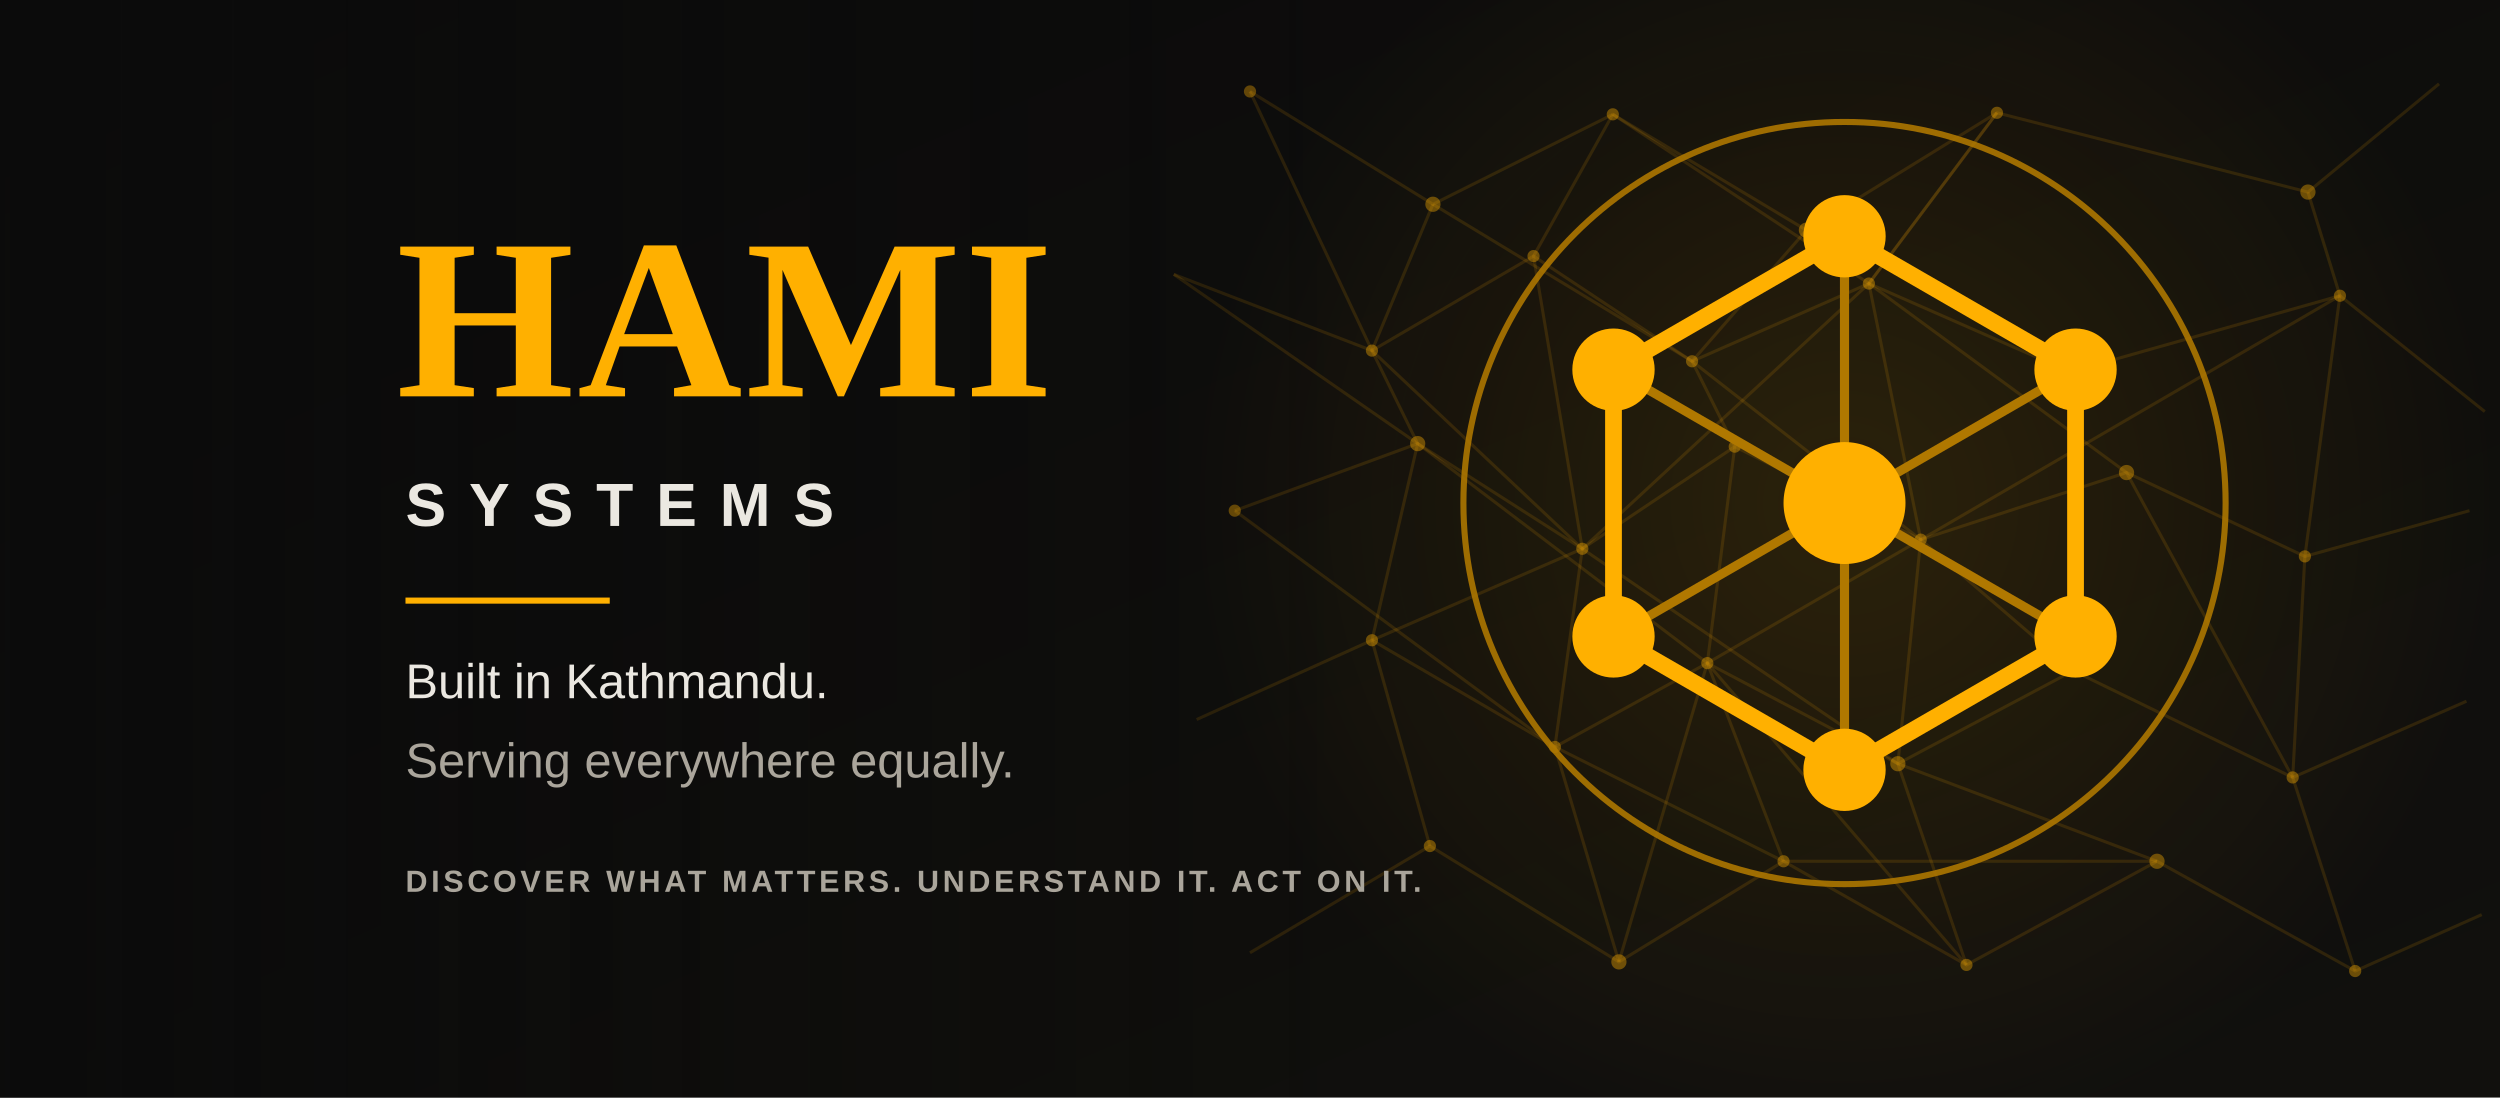
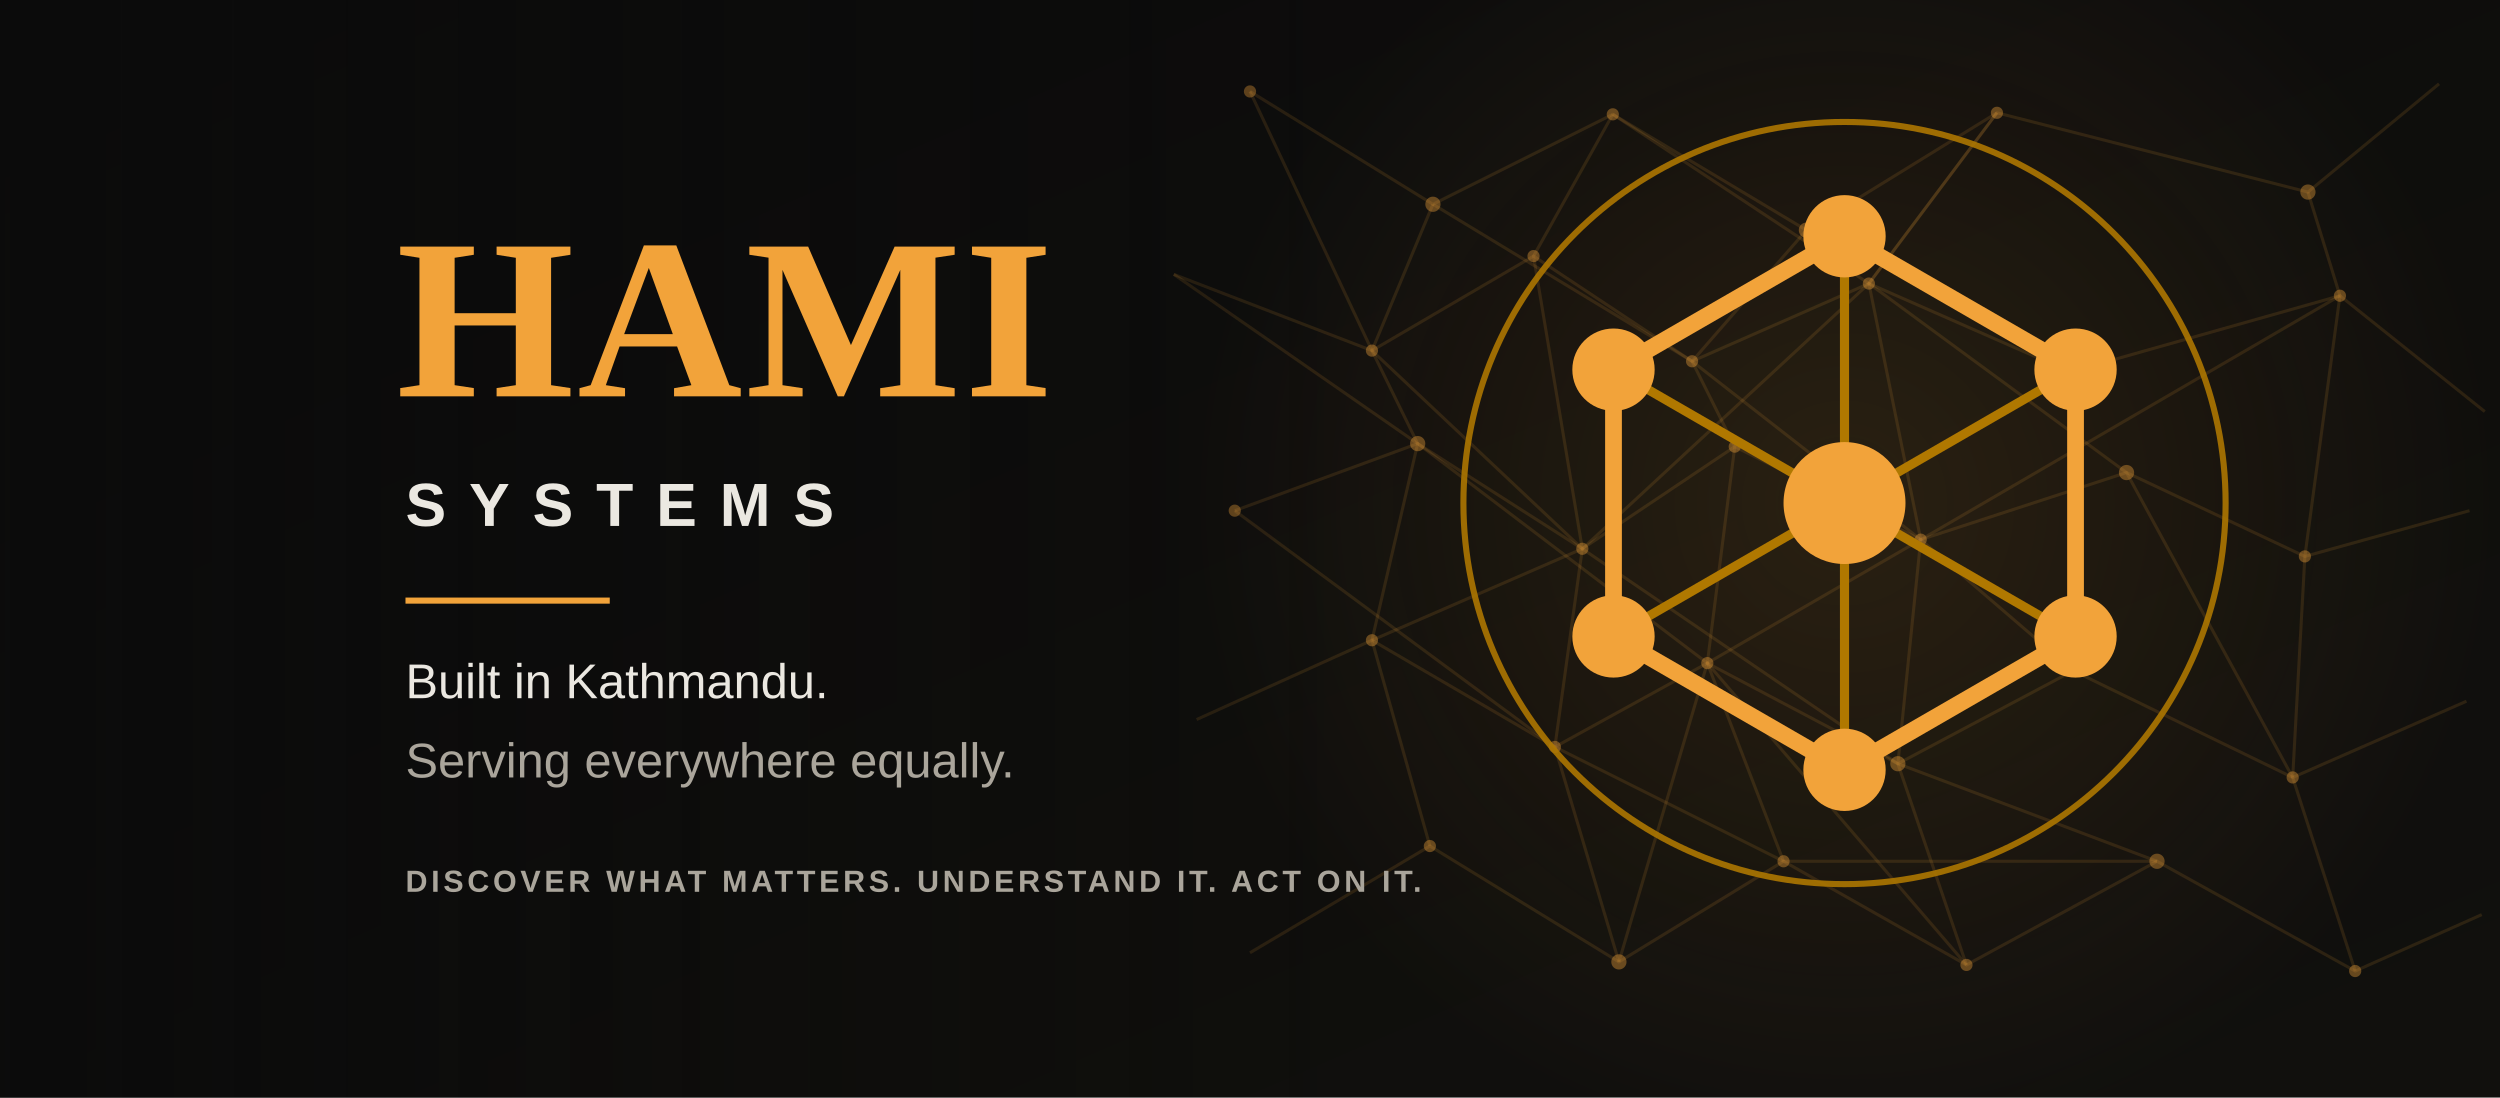
<svg xmlns="http://www.w3.org/2000/svg" width="1640" height="720" viewBox="0 0 1640 720" role="img" aria-labelledby="title desc">
  <defs>
    <linearGradient id="background" x1="0" y1="0" x2="1" y2="1">
      <stop offset="0" stop-color="#0B0B0B" />
      <stop offset="1" stop-color="#11100D" />
    </linearGradient>
    <radialGradient id="amber-glow">
-       <stop offset="0" stop-color="#FFB000" stop-opacity=".12" />
-       <stop offset="1" stop-color="#FFB000" stop-opacity="0" />
+       <stop offset="0" stop-color="#F2A33A" stop-opacity=".12" />
+       <stop offset="1" stop-color="#F2A33A" stop-opacity="0" />
    </radialGradient>
    <linearGradient id="left-fade" x1="0" x2="1">
      <stop offset="0" stop-color="#0B0B0B" stop-opacity=".96" />
      <stop offset=".55" stop-color="#0B0B0B" stop-opacity=".35" />
      <stop offset="1" stop-color="#0B0B0B" stop-opacity="0" />
    </linearGradient>
  </defs>
  <rect width="1640" height="720" fill="url(#background)" />
  <circle cx="1210" cy="330" r="430" fill="url(#amber-glow)" />
-   <g fill="none" stroke="#FFB000" stroke-opacity=".13" stroke-width="2">
+   <g fill="none" stroke="#F2A33A" stroke-opacity=".13" stroke-width="2">
    <path d="M820 60 940 134 1058 75 1185 151 1310 74 1514 126 1600 55" />
    <path d="M770 180 900 230 1006 168 1110 237 1226 186 1358 244 1535 194 1630 270" />
    <path d="M810 335 930 291 1038 360 1138 293 1260 354 1395 310 1512 365 1620 335" />
    <path d="M785 472 900 420 1020 490 1120 435 1245 501 1360 440 1504 510 1618 460" />
    <path d="M820 625 938 555 1062 631 1170 565 1290 633 1415 565 1545 637 1628 600" />
    <path d="M940 134 900 230 930 291 900 420 938 555" />
    <path d="M1058 75 1006 168 1038 360 1020 490 1062 631" />
    <path d="M1185 151 1110 237 1138 293 1120 435 1170 565" />
    <path d="M1310 74 1226 186 1260 354 1245 501 1290 633" />
    <path d="M1514 126 1535 194 1512 365 1504 510 1545 637" />
    <path d="M820 60 900 230 1038 360 1245 501 1415 565" />
    <path d="M770 180 930 291 1120 435 1290 633" />
    <path d="M940 134 1110 237 1260 354 1360 440" />
    <path d="M1058 75 1226 186 1395 310 1504 510" />
    <path d="M810 335 1020 490 1170 565 1415 565" />
    <path d="M900 420 1038 360 1226 186 1310 74" />
    <path d="M1062 631 1120 435 1260 354 1535 194" />
  </g>
-   <g fill="#FFB000" fill-opacity=".38">
+   <g fill="#F2A33A" fill-opacity=".38">
    <circle cx="820" cy="60" r="4" />
    <circle cx="940" cy="134" r="5" />
    <circle cx="1058" cy="75" r="4" />
    <circle cx="1185" cy="151" r="5" />
    <circle cx="1310" cy="74" r="4" />
    <circle cx="1514" cy="126" r="5" />
    <circle cx="900" cy="230" r="4" />
    <circle cx="1006" cy="168" r="4" />
    <circle cx="1110" cy="237" r="4" />
    <circle cx="1226" cy="186" r="4" />
    <circle cx="1358" cy="244" r="5" />
    <circle cx="1535" cy="194" r="4" />
    <circle cx="810" cy="335" r="4" />
    <circle cx="930" cy="291" r="5" />
    <circle cx="1038" cy="360" r="4" />
    <circle cx="1138" cy="293" r="4" />
    <circle cx="1260" cy="354" r="4" />
    <circle cx="1395" cy="310" r="5" />
    <circle cx="1512" cy="365" r="4" />
    <circle cx="900" cy="420" r="4" />
    <circle cx="1020" cy="490" r="4" />
    <circle cx="1120" cy="435" r="4" />
    <circle cx="1245" cy="501" r="5" />
    <circle cx="1360" cy="440" r="4" />
    <circle cx="1504" cy="510" r="4" />
    <circle cx="938" cy="555" r="4" />
    <circle cx="1062" cy="631" r="5" />
    <circle cx="1170" cy="565" r="4" />
    <circle cx="1290" cy="633" r="4" />
    <circle cx="1415" cy="565" r="5" />
    <circle cx="1545" cy="637" r="4" />
  </g>
  <rect width="900" height="720" fill="url(#left-fade)" />
  <g id="hami-network-mark">
    <circle cx="1210" cy="330" r="250" fill="none" stroke="#B07800" stroke-width="4" stroke-opacity=".88" />
-     <path d="M1210 155 1361.55 242.5 1361.55 417.5 1210 505 1058.45 417.5 1058.45 242.5Z" fill="none" stroke="#FFB000" stroke-width="11" stroke-linejoin="round" />
+     <path d="M1210 155 1361.55 242.5 1361.55 417.5 1210 505 1058.45 417.5 1058.45 242.5Z" fill="none" stroke="#F2A33A" stroke-width="11" stroke-linejoin="round" />
    <g stroke="#B07800" stroke-width="6" stroke-linecap="round">
      <path d="M1210 330V155" />
      <path d="M1210 330 1361.55 242.5" />
      <path d="M1210 330 1361.55 417.5" />
      <path d="M1210 330V505" />
      <path d="M1210 330 1058.45 417.5" />
      <path d="M1210 330 1058.45 242.5" />
    </g>
-     <g fill="#FFB000">
+     <g fill="#F2A33A">
      <circle cx="1210" cy="155" r="27" />
      <circle cx="1361.55" cy="242.5" r="27" />
      <circle cx="1361.55" cy="417.5" r="27" />
      <circle cx="1210" cy="505" r="27" />
      <circle cx="1058.45" cy="417.5" r="27" />
      <circle cx="1058.45" cy="242.5" r="27" />
      <circle cx="1210" cy="330" r="40" />
    </g>
  </g>
  <g id="wordmark">
-     <text x="260" y="260" fill="#FFB000" font-family="Georgia, 'Times New Roman', serif" font-size="150" font-weight="700" letter-spacing="2">HAMI</text>
+     <text x="260" y="260" fill="#F2A33A" font-family="Georgia, 'Times New Roman', serif" font-size="150" font-weight="700" letter-spacing="2">HAMI</text>
    <text x="266" y="345" fill="#EBE8E1" font-family="Arial, Helvetica, sans-serif" font-size="40" font-weight="700" letter-spacing="15">SYSTEMS</text>
-     <path d="M266 394H400" stroke="#FFB000" stroke-width="4" />
+     <path d="M266 394H400" stroke="#F2A33A" stroke-width="4" />
    <text x="266" y="458" fill="#EBE8E1" font-family="Arial, Helvetica, sans-serif" font-size="32">Built in Kathmandu.</text>
    <text x="266" y="510" fill="#AAA59B" font-family="Arial, Helvetica, sans-serif" font-size="32">Serving everywhere equally.</text>
    <text x="266" y="585" fill="#AAA59B" font-family="Arial, Helvetica, sans-serif" font-size="20" font-weight="700" letter-spacing="2.4">DISCOVER WHAT MATTERS. UNDERSTAND IT. ACT ON IT.</text>
  </g>
</svg>
